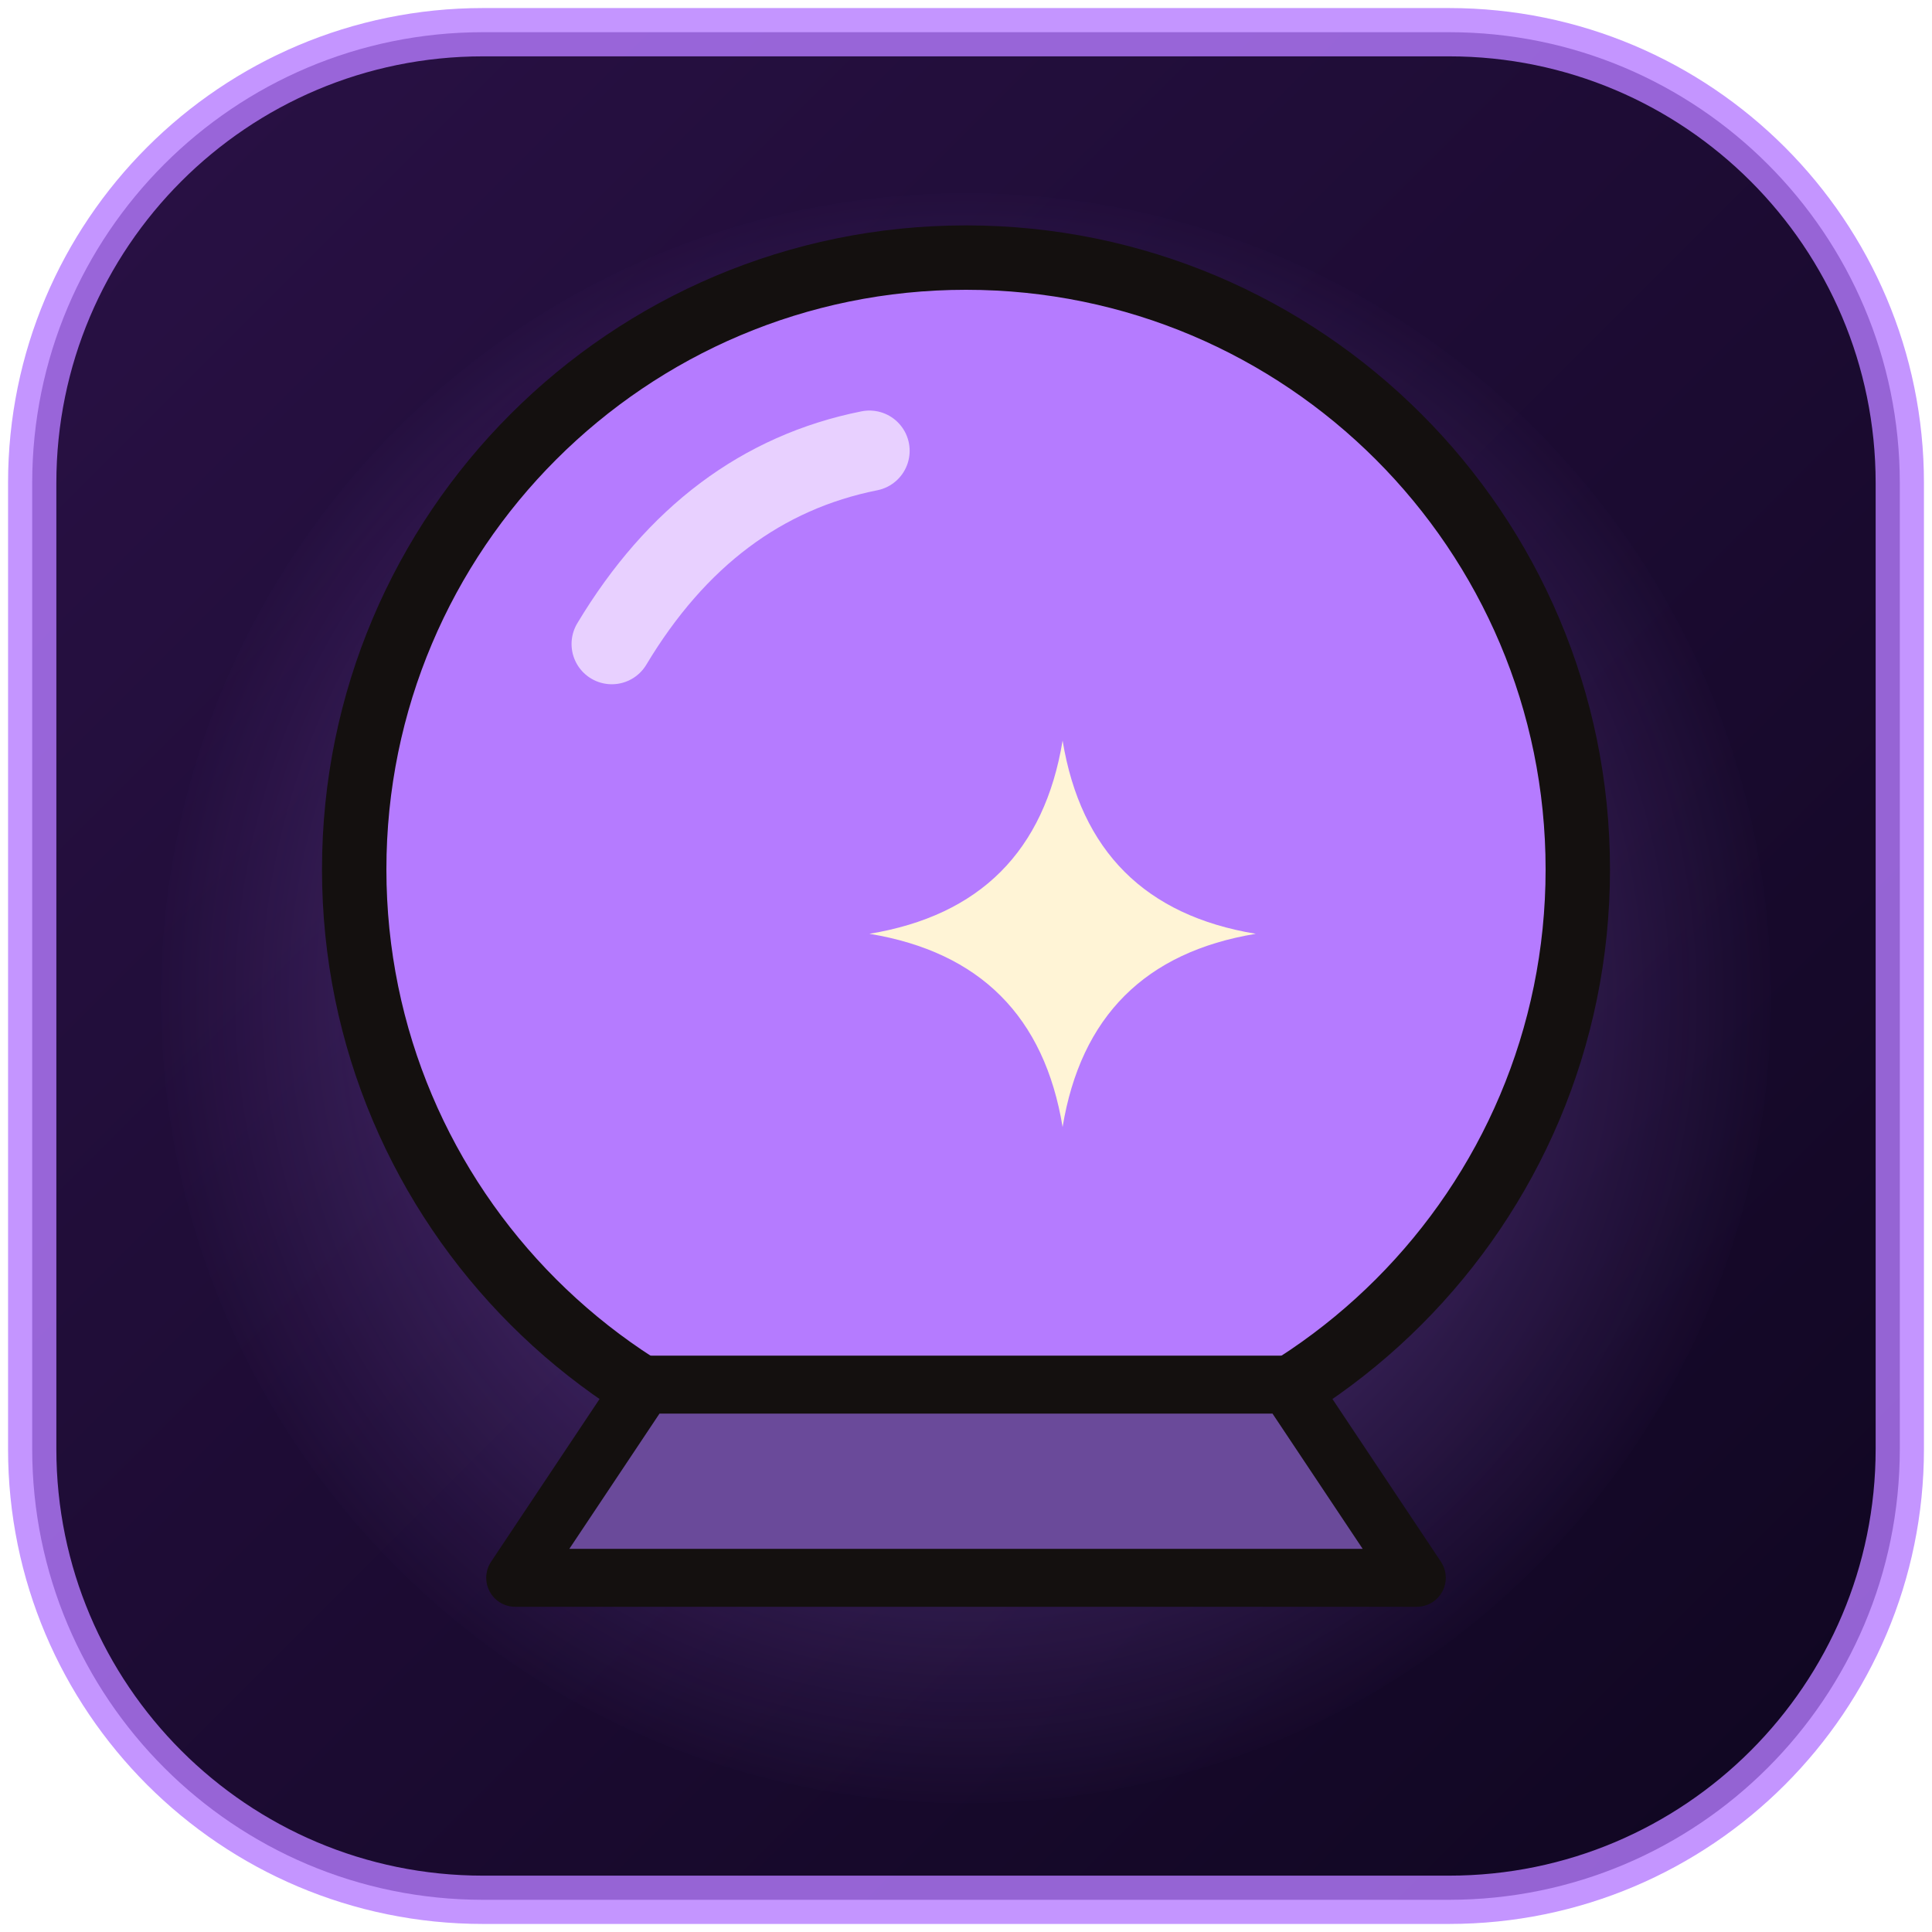
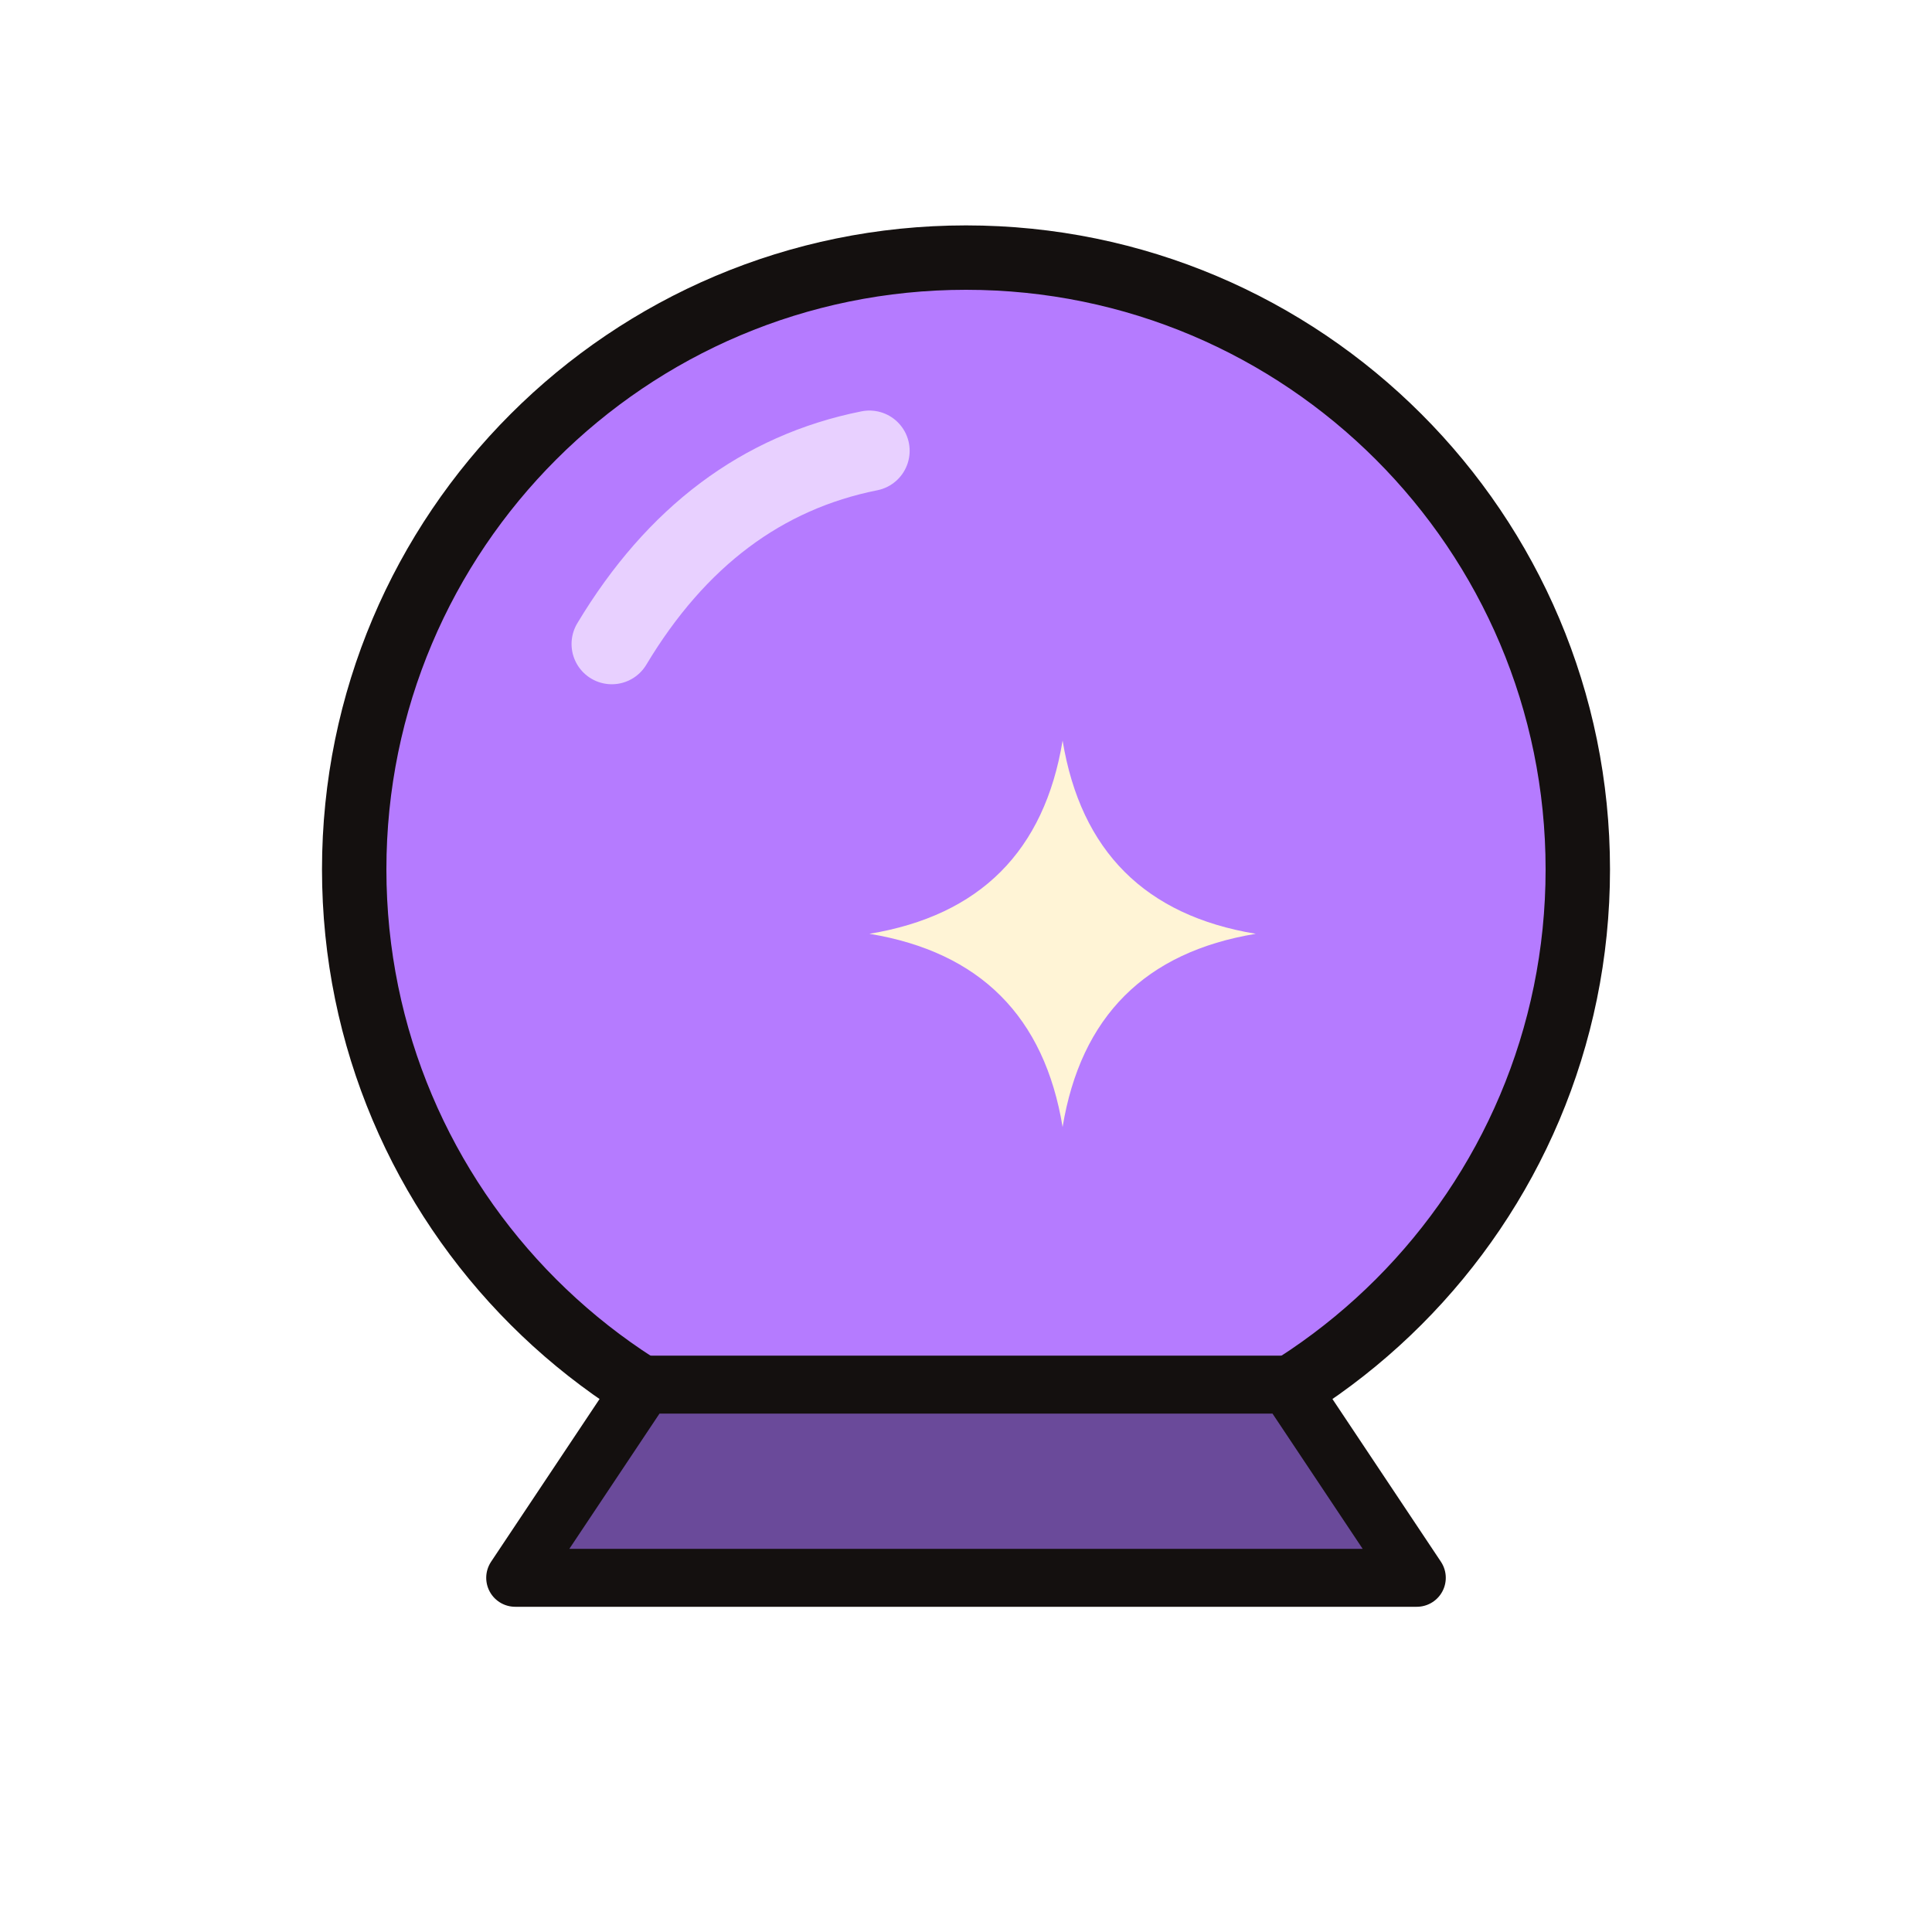
<svg xmlns="http://www.w3.org/2000/svg" viewBox="0 0 120 120">
  <defs>
    <linearGradient id="bcrystal" x1="0" y1="0" x2="1" y2="1">
      <stop offset="0" stop-color="#2a1146" />
      <stop offset="1" stop-color="#0f0620" />
    </linearGradient>
    <radialGradient id="gcrystal" cx=".5" cy=".5" r=".5">
      <stop offset="0" stop-color="#b57bff" stop-opacity=".5" />
      <stop offset="1" stop-color="#b57bff" stop-opacity="0" />
    </radialGradient>
  </defs>
-   <rect x="2" y="2" width="116" height="116" rx="28" fill="url(#bcrystal)" stroke="#b57bff" stroke-opacity=".8" stroke-width="3" />
-   <circle cx="60" cy="62" r="50" fill="url(#gcrystal)" />
  <circle cx="60" cy="54" r="38" fill="#b57bff" stroke="#14100f" stroke-width="4" />
  <path d="M38 40 Q44 30 54 28" stroke="#e8d0ff" stroke-width="5" fill="none" stroke-linecap="round" />
  <path d="M66 46 Q67.7 56.3 78 58 Q67.7 59.7 66 70 Q64.3 59.7 54 58 Q64.3 56.3 66 46Z" fill="#fff4d6" opacity="1" />
  <path d="M32 98 H88 L80 86 H40Z" fill="#6a4a9a" stroke="#14100f" stroke-width="3.6" stroke-linejoin="round" stroke-linecap="round" />
</svg>
